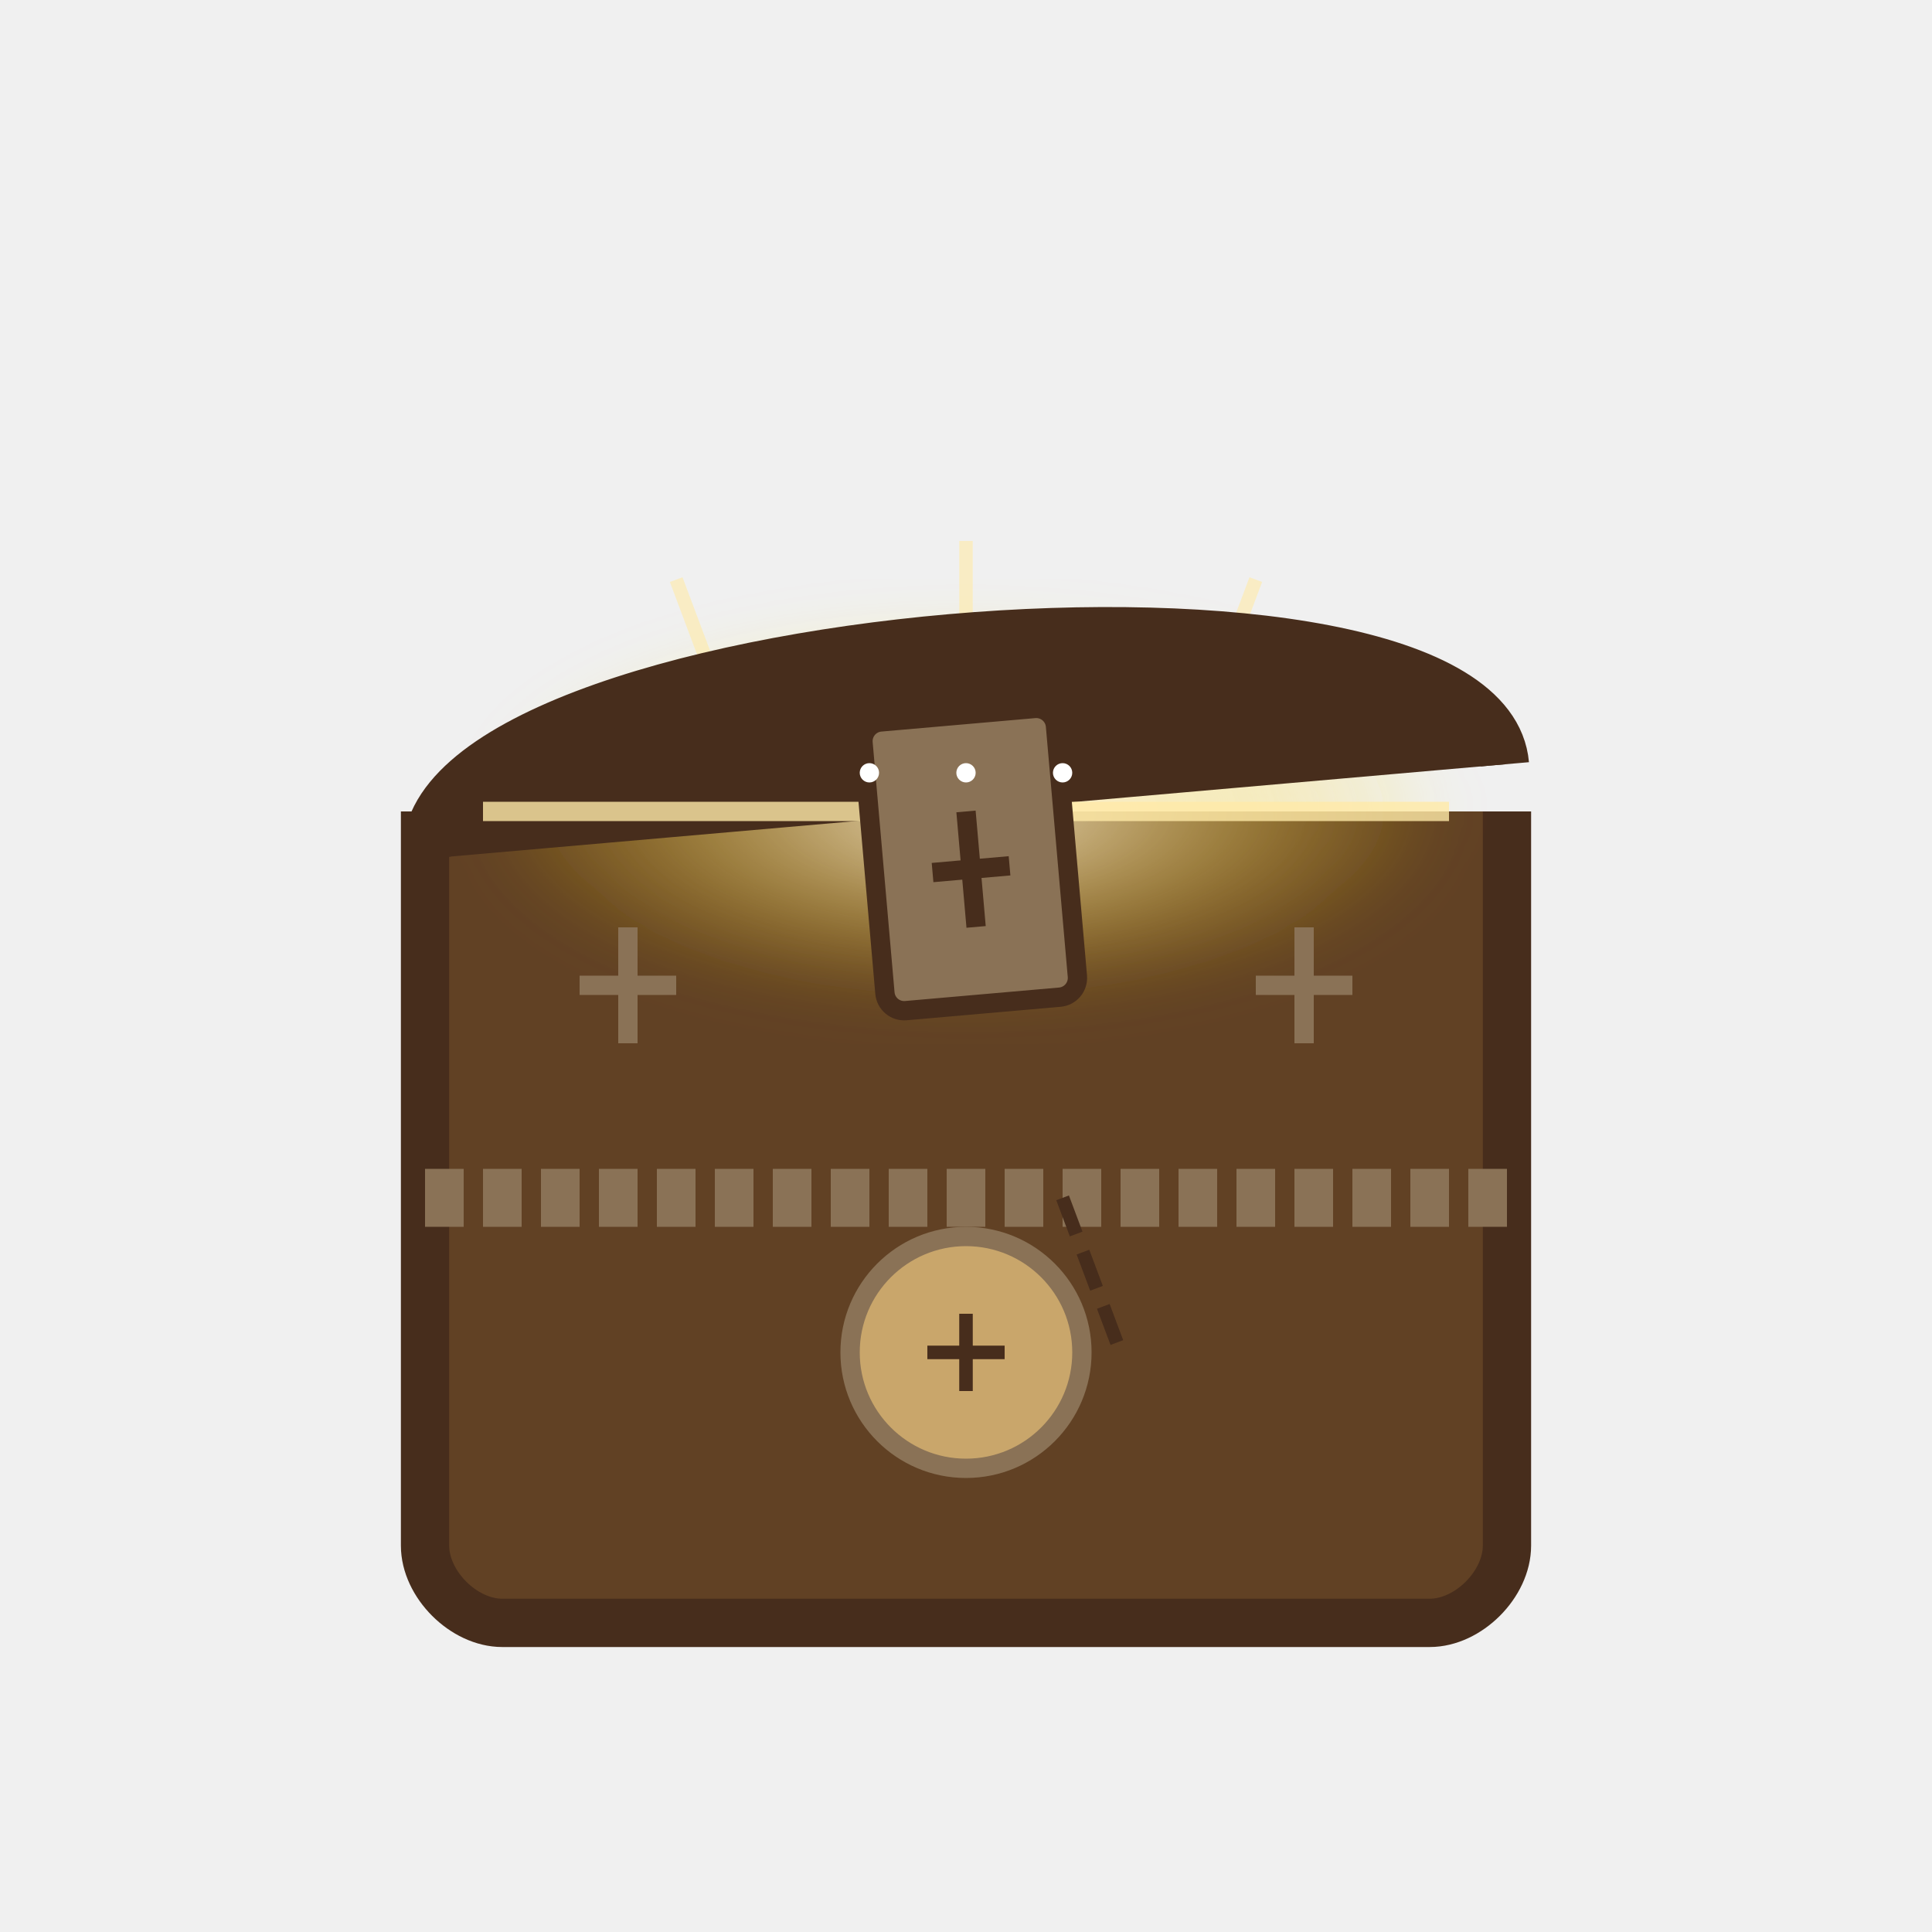
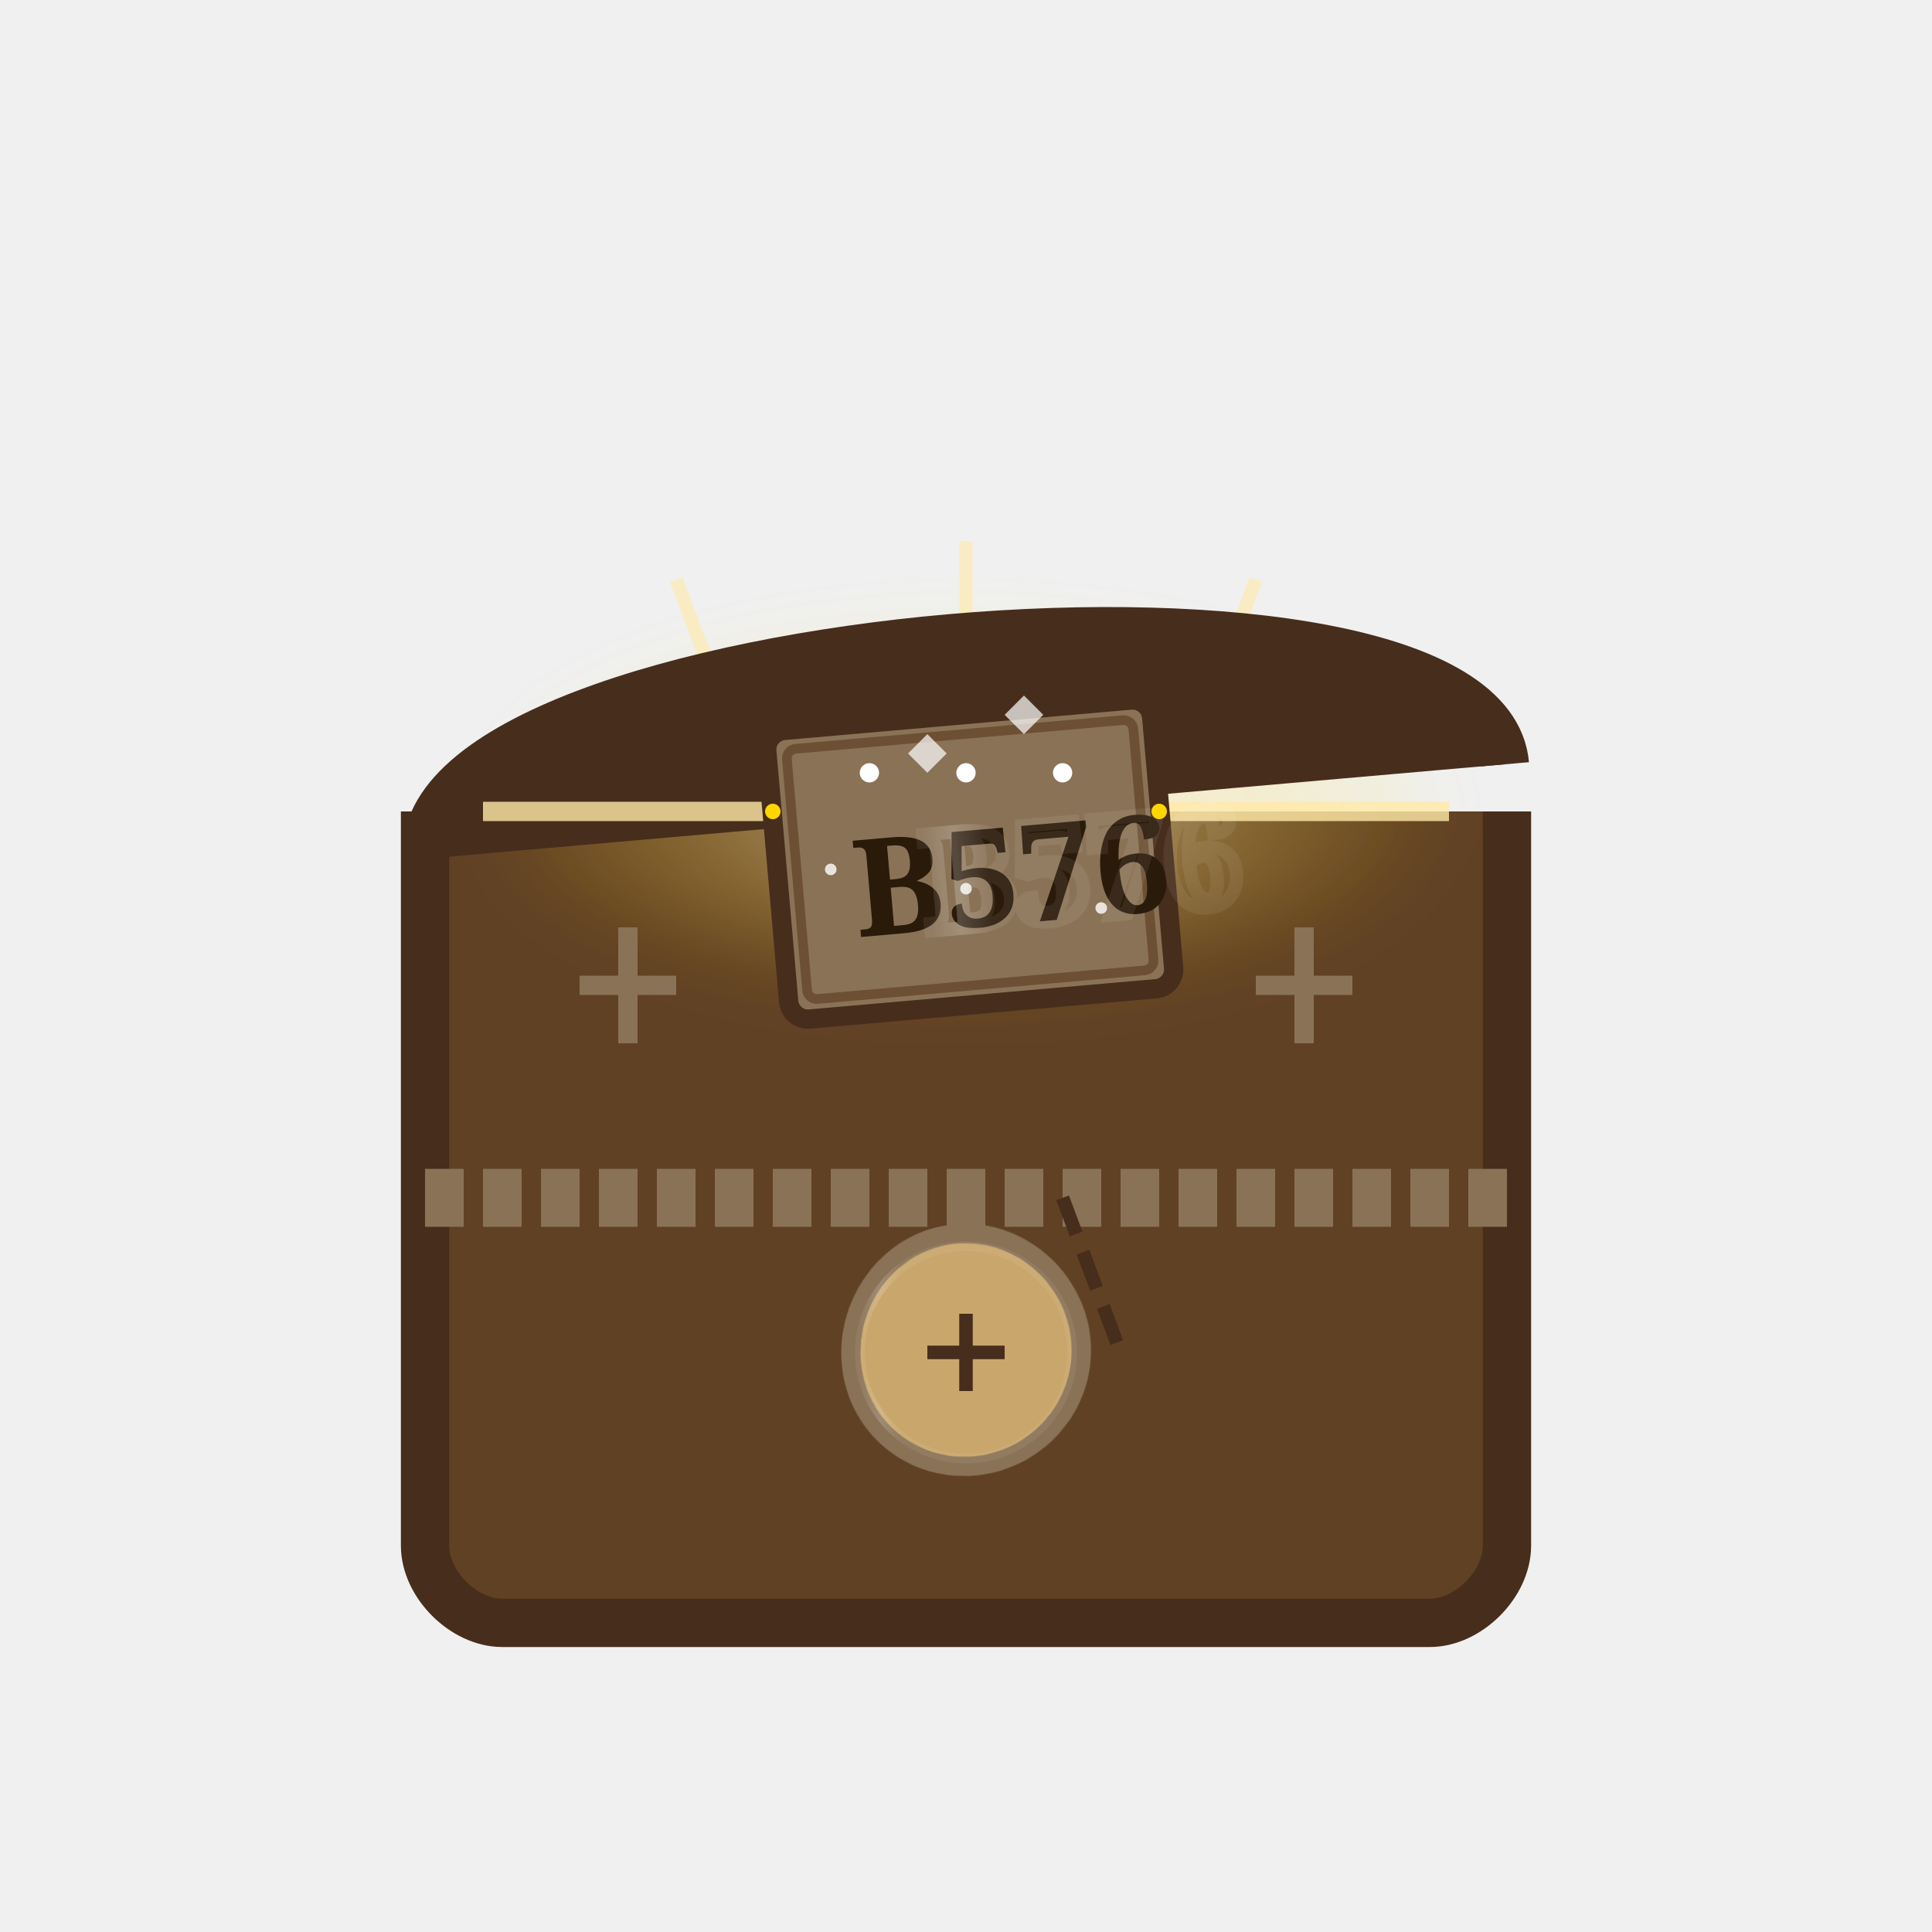
<svg xmlns="http://www.w3.org/2000/svg" viewBox="0 0 100 100" fill="none">
  <defs>
    <radialGradient id="glowingLight" cx="50%" cy="50%" r="50%" fx="50%" fy="50%">
-       <stop offset="0%" stop-color="#FFF7D6" stop-opacity="0.9">
+       <stop offset="0%" stop-color="#FFF7D6" stop-opacity="0.7">
        <animate attributeName="stop-color" values="#FFF7D6;#FFE08A;#FFF7D6" dur="3s" repeatCount="indefinite" />
      </stop>
-       <stop offset="30%" stop-color="#FFEAA7" stop-opacity="0.6">
+       <stop offset="30%" stop-color="#FFEAA7" stop-opacity="0.4">
        <animate attributeName="stop-color" values="#FFEAA7;#FFD700;#FFEAA7" dur="3s" repeatCount="indefinite" />
      </stop>
      <stop offset="100%" stop-color="#FFD700" stop-opacity="0" />
    </radialGradient>
    <filter id="blur">
      <feGaussianBlur in="SourceGraphic" stdDeviation="1.5" />
    </filter>
+     <filter id="sparkle" x="-20%" y="-20%" width="140%" height="140%">
+       <feTurbulence type="fractalNoise" baseFrequency="0.05" numOctaves="1" result="noise" seed="3">
+         <animate attributeName="seed" values="3;7;15;20;3" dur="5s" repeatCount="indefinite" />
+       </feTurbulence>
+       <feDisplacementMap in="SourceGraphic" in2="noise" scale="1" xChannelSelector="R" yChannelSelector="G" />
+     </filter>
+     <linearGradient id="shimmer" x1="0%" y1="0%" x2="100%" y2="0%">
+       <stop offset="0%" stop-color="#FFFFFF" stop-opacity="0.1">
+         <animate attributeName="offset" values="0;1;0" dur="5s" repeatCount="indefinite" />
+       </stop>
+       <stop offset="10%" stop-color="#FFFFFF" stop-opacity="0.3">
+         <animate attributeName="offset" values="0.1;1.1;0.1" dur="5s" repeatCount="indefinite" />
+       </stop>
+       <stop offset="20%" stop-color="#FFFFFF" stop-opacity="0.1">
+         <animate attributeName="offset" values="0.2;1.2;0.2" dur="5s" repeatCount="indefinite" />
+       </stop>
+     </linearGradient>
  </defs>
  <g id="chest">
    <animateTransform attributeName="transform" type="translate" values="0,0; 0.3,0.2; 0,-0.2; -0.3,0.1; 0,0" dur="5s" repeatCount="indefinite" />
    <path d="M22 42 L22 80 C22 82, 24 84, 26 84 L74 84 C76 84, 78 82, 78 80 L78 42" fill="#614124" stroke="#472D1C" stroke-width="2.5" />
    <ellipse cx="50" cy="42" rx="25" ry="10" fill="url(#glowingLight)" filter="url(#blur)">
      <animate attributeName="ry" values="10;12;10" dur="2.5s" repeatCount="indefinite" />
-       <animate attributeName="opacity" values="0.8;1;0.8" dur="2s" repeatCount="indefinite" />
+       <animate attributeName="opacity" values="0.6;0.8;0.6" dur="2s" repeatCount="indefinite" />
    </ellipse>
    <path d="M38 38 L35 30" stroke="#FFEAA7" stroke-width="0.7" opacity="0.6">
      <animate attributeName="opacity" values="0.3;0.7;0.3" dur="3.7s" repeatCount="indefinite" />
    </path>
    <path d="M50 38 L50 28" stroke="#FFEAA7" stroke-width="0.7" opacity="0.6">
      <animate attributeName="opacity" values="0.4;0.8;0.4" dur="2.9s" repeatCount="indefinite" />
    </path>
    <path d="M62 38 L65 30" stroke="#FFEAA7" stroke-width="0.7" opacity="0.6">
      <animate attributeName="opacity" values="0.5;0.7;0.5" dur="3.3s" repeatCount="indefinite" />
    </path>
    <path d="M22 42 C22 30, 78 30, 78 42" fill="#472D1C" stroke="#472D1C" stroke-width="2.5" transform="rotate(-5 50 42)">
      <animateTransform attributeName="transform" type="rotate" values="-5 50 42;-5.5 50 42;-5 50 42" dur="4s" repeatCount="indefinite" additive="sum" />
    </path>
    <path d="M25 42 L75 42" stroke="#FFEAA7" stroke-width="1" opacity="0.8">
      <animate attributeName="opacity" values="0.6;0.9;0.6" dur="2s" repeatCount="indefinite" />
    </path>
    <path d="M22 62 L78 62" stroke="#8A7256" stroke-width="3" stroke-dasharray="2,1" />
-     <rect x="45" y="37" width="10" height="15" rx="1" ry="1" fill="#8A7256" stroke="#472D1C" stroke-width="1" transform="rotate(-5 50 42)">
+     <rect x="40" y="37" width="20" height="15" rx="1" ry="1" fill="#8A7256" stroke="#472D1C" stroke-width="1" transform="rotate(-5 50 42)">
      <animateTransform attributeName="transform" type="rotate" values="-5 50 42;-5.5 50 42;-5 50 42" dur="4s" repeatCount="indefinite" additive="sum" />
    </rect>
-     <path d="M48 45 L52 45 M50 42 L50 48" stroke="#472D1C" stroke-width="1" transform="rotate(-5 50 42)">
+     <rect x="41" y="38" width="18" height="13" rx="0.5" ry="0.5" fill="none" stroke="#614124" stroke-width="0.5" opacity="0.7" transform="rotate(-5 50 42)">
      <animateTransform attributeName="transform" type="rotate" values="-5 50 42;-5.5 50 42;-5 50 42" dur="4s" repeatCount="indefinite" additive="sum" />
-     </path>
+     </rect>
+     <text x="42" y="48" font-family="serif" font-weight="bold" font-size="7" fill="#2A1A0A" transform="rotate(-5 50 42)">
+       <animateTransform attributeName="transform" type="rotate" values="-5 50 42;-5.5 50 42;-5 50 42" dur="4s" repeatCount="indefinite" additive="sum" />
+       B576
+     </text>
+     <text x="42" y="48" font-family="serif" font-weight="bold" font-size="7" fill="none" stroke="url(#shimmer)" stroke-width="0.7" opacity="0.7" transform="rotate(-5 50 42)">
+       <animateTransform attributeName="transform" type="rotate" values="-5 50 42;-5.5 50 42;-5 50 42" dur="4s" repeatCount="indefinite" additive="sum" />
+       <animate attributeName="opacity" values="0.5;0.8;0.5" dur="3.5s" repeatCount="indefinite" />
+       <animate attributeName="stroke-width" values="0.7;0.9;0.7" dur="2s" repeatCount="indefinite" />
+       B576
+     </text>
+     <circle cx="43" cy="45" r="0.3" fill="#FFFFFF" opacity="0.8">
+       <animate attributeName="opacity" values="0.8;0.2;0.8" dur="1.5s" repeatCount="indefinite" />
+     </circle>
+     <circle cx="50" cy="46" r="0.3" fill="#FFFFFF" opacity="0.8">
+       <animate attributeName="opacity" values="0.8;0.2;0.8" dur="2s" begin="0.7s" repeatCount="indefinite" />
+     </circle>
+     <circle cx="57" cy="47" r="0.3" fill="#FFFFFF" opacity="0.8">
+       <animate attributeName="opacity" values="0.8;0.2;0.8" dur="1.7s" begin="0.3s" repeatCount="indefinite" />
+     </circle>
    <path d="M30 51 L35 51 M32.5 48 L32.5 54" stroke="#8A7256" stroke-width="1">
      <animate attributeName="stroke" values="#8A7256;#A69779;#8A7256" dur="4s" repeatCount="indefinite" />
    </path>
    <path d="M65 51 L70 51 M67.5 48 L67.5 54" stroke="#8A7256" stroke-width="1">
      <animate attributeName="stroke" values="#8A7256;#A69779;#8A7256" dur="3.5s" repeatCount="indefinite" />
    </path>
    <path d="M55 62 L58 70" stroke="#472D1C" stroke-width="0.7" stroke-dasharray="2,1" />
-     <circle cx="50" cy="70" r="6" fill="#C9A66B" stroke="#8A7256" stroke-width="1">
-       <animate attributeName="fill" values="#C9A66B;#DDBA7D;#C9A66B" dur="3s" repeatCount="indefinite" />
+     <circle cx="50" cy="70" r="6" fill="#C9A66B" stroke="#8A7256" stroke-width="1" filter="url(#sparkle)">
+       <animate attributeName="fill" values="#C9A66B;#DDBA7D;#E1CD8B;#DDBA7D;#C9A66B" dur="4s" repeatCount="indefinite" />
+     </circle>
+     <circle cx="50" cy="70" r="5.5" fill="none" stroke="url(#shimmer)" stroke-width="0.5" opacity="0.6">
+       <animate attributeName="opacity" values="0.4;0.7;0.4" dur="3s" repeatCount="indefinite" />
    </circle>
    <path d="M48 70 L52 70 M50 68 L50 72" stroke="#472D1C" stroke-width="0.7" />
  </g>
  <circle cx="50" cy="40" r="0.5" fill="#FFFFFF">
    <animate attributeName="cy" from="42" to="30" dur="4s" begin="1s" repeatCount="indefinite" />
    <animate attributeName="opacity" from="1" to="0" dur="4s" begin="1s" repeatCount="indefinite" />
  </circle>
  <circle cx="45" cy="40" r="0.5" fill="#FFFFFF">
    <animate attributeName="cy" from="42" to="32" dur="5s" begin="2s" repeatCount="indefinite" />
    <animate attributeName="opacity" from="1" to="0" dur="5s" begin="2s" repeatCount="indefinite" />
  </circle>
  <circle cx="55" cy="40" r="0.5" fill="#FFFFFF">
    <animate attributeName="cy" from="42" to="34" dur="3.5s" begin="0.5s" repeatCount="indefinite" />
    <animate attributeName="opacity" from="1" to="0" dur="3.5s" begin="0.5s" repeatCount="indefinite" />
  </circle>
+   <circle cx="40" cy="42" r="0.4" fill="#FFD700">
+     <animate attributeName="cy" from="42" to="35" dur="3s" begin="0.2s" repeatCount="indefinite" />
+     <animate attributeName="opacity" from="1" to="0" dur="3s" begin="0.2s" repeatCount="indefinite" />
+     <animate attributeName="r" values="0.4;0.6;0.4" dur="1s" repeatCount="indefinite" />
+   </circle>
+   <circle cx="60" cy="42" r="0.4" fill="#FFD700">
+     <animate attributeName="cy" from="42" to="33" dur="3.3s" begin="1.5s" repeatCount="indefinite" />
+     <animate attributeName="opacity" from="1" to="0" dur="3.3s" begin="1.5s" repeatCount="indefinite" />
+     <animate attributeName="r" values="0.4;0.7;0.4" dur="1.2s" repeatCount="indefinite" />
+   </circle>
+   <path d="M47 39 L48 38 L49 39 L48 40 Z" fill="#FFFFFF" opacity="0.7">
+     <animate attributeName="opacity" values="0.7;0;0.7" dur="2s" begin="0.7s" repeatCount="indefinite" />
+   </path>
+   <path d="M52 37 L53 36 L54 37 L53 38 Z" fill="#FFFFFF" opacity="0.7">
+     <animate attributeName="opacity" values="0.7;0;0.7" dur="1.7s" begin="1.3s" repeatCount="indefinite" />
+   </path>
</svg>
